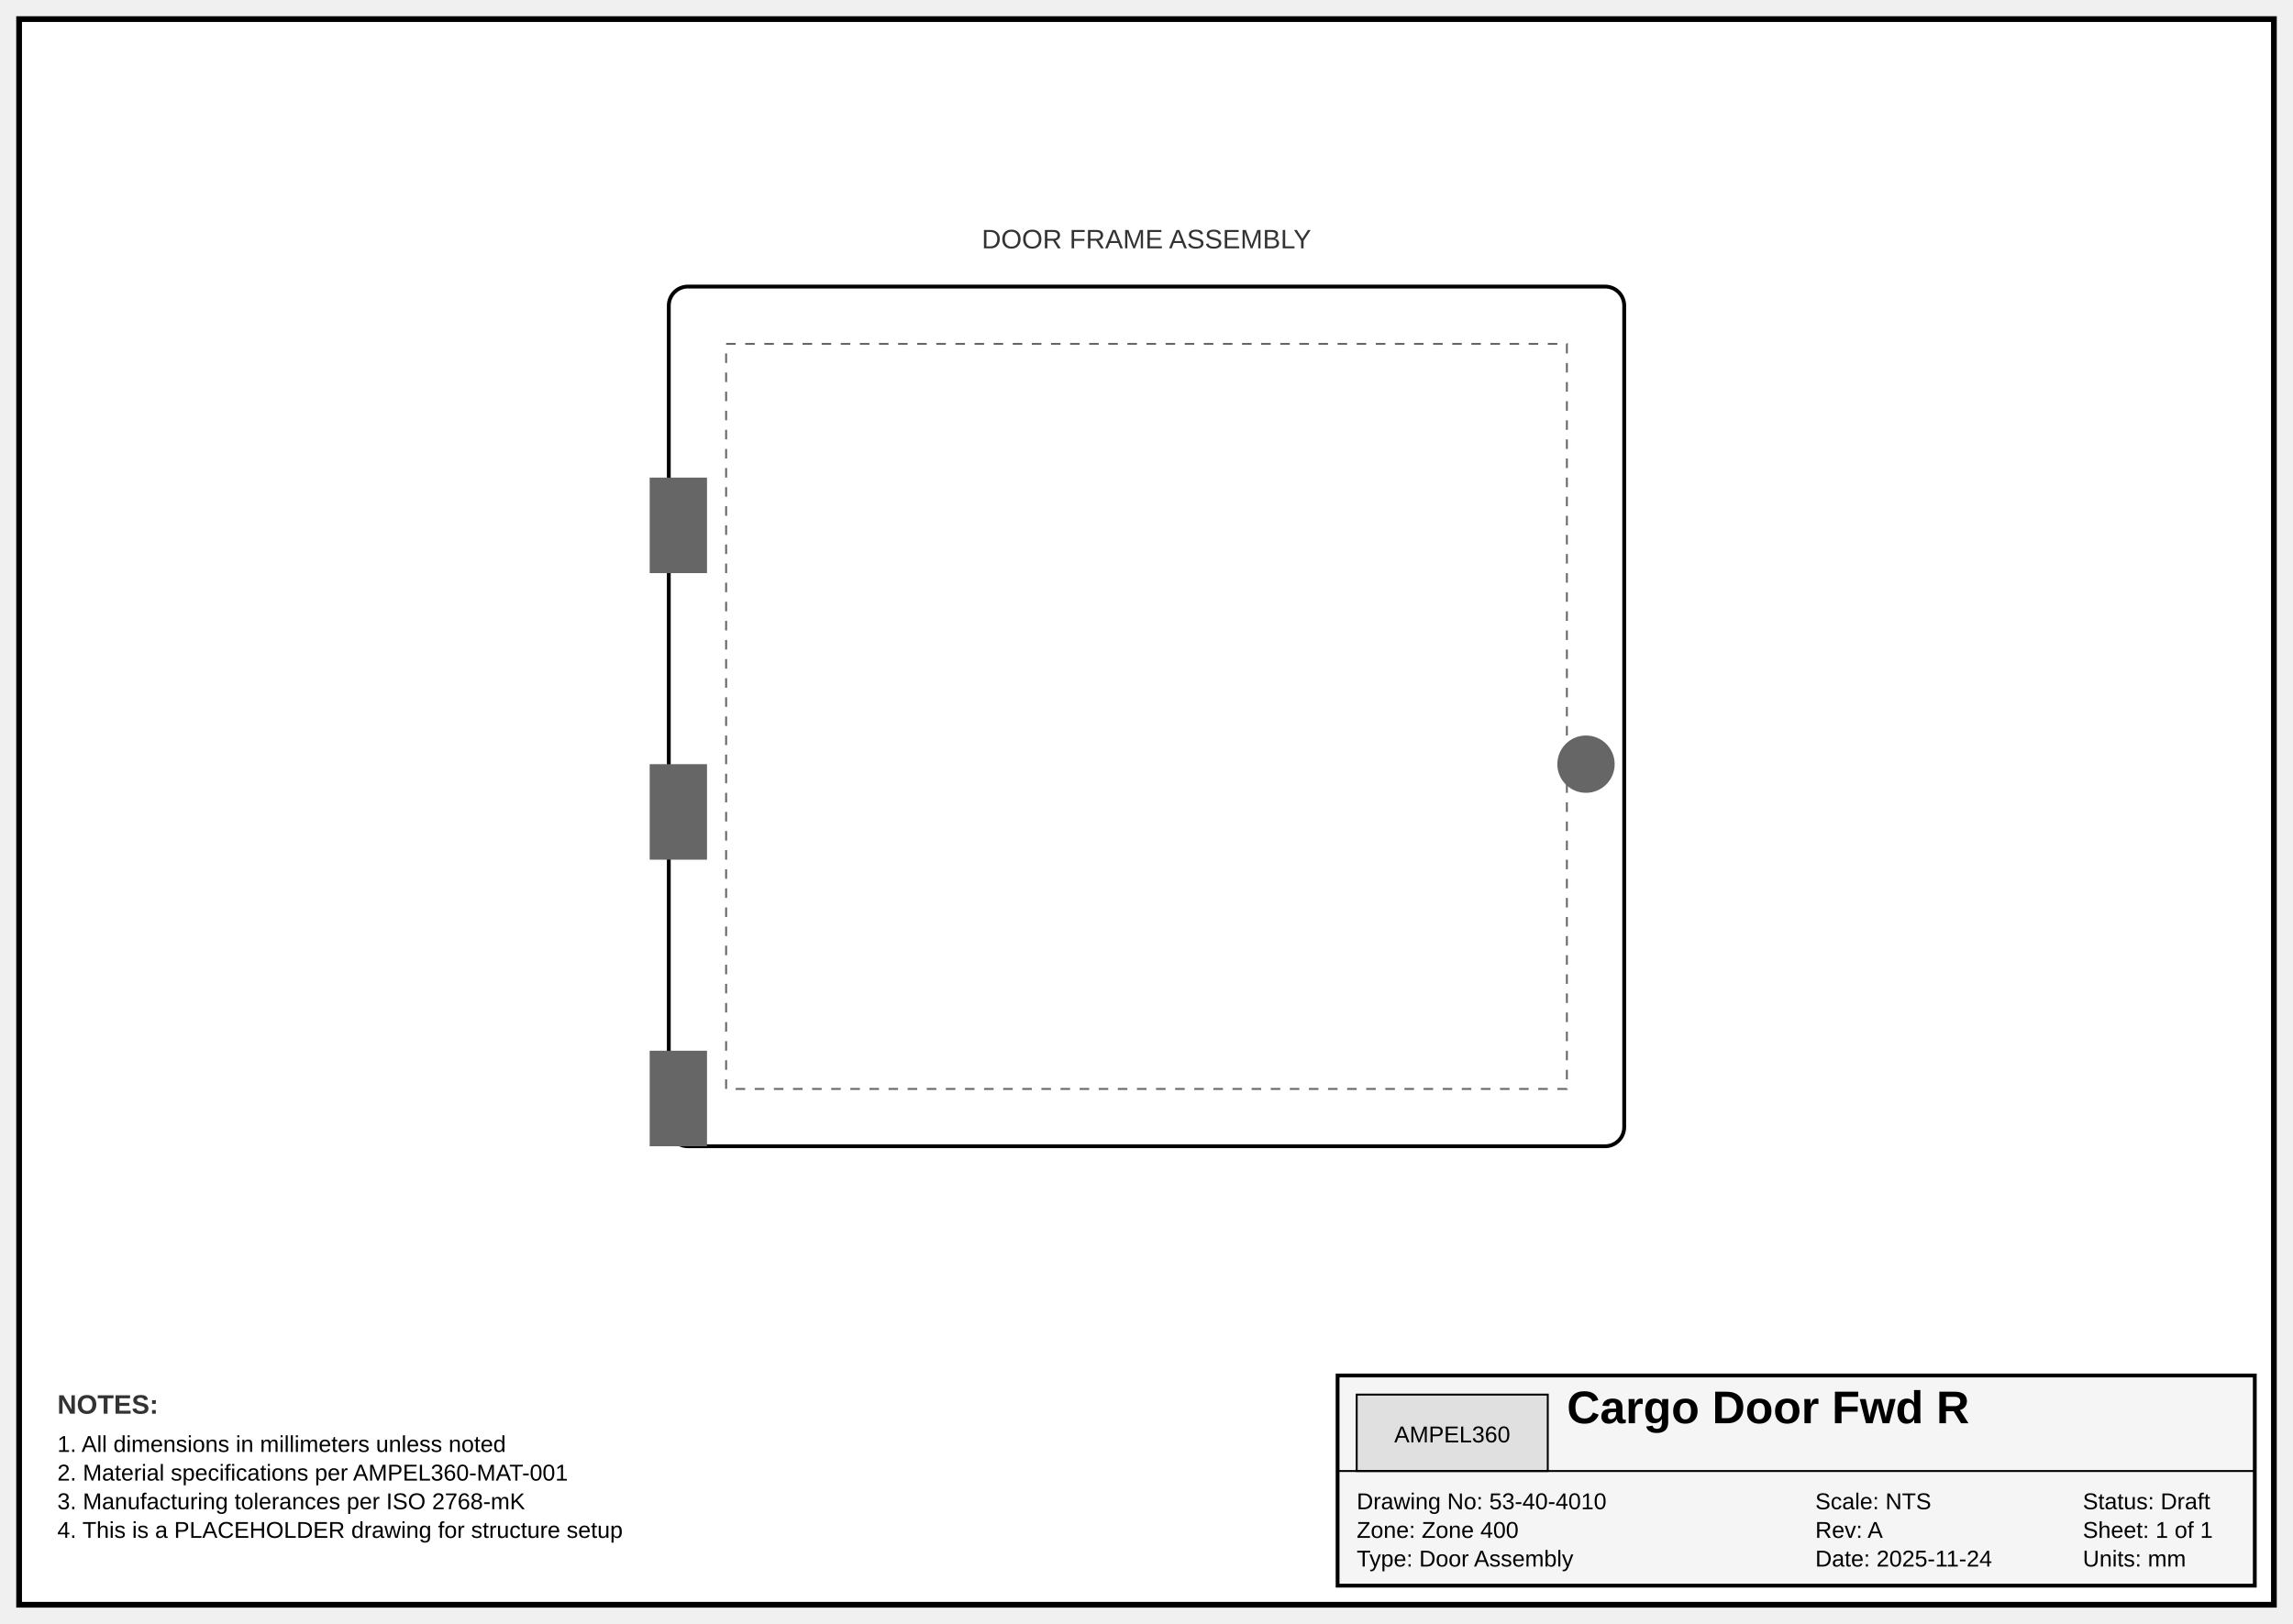
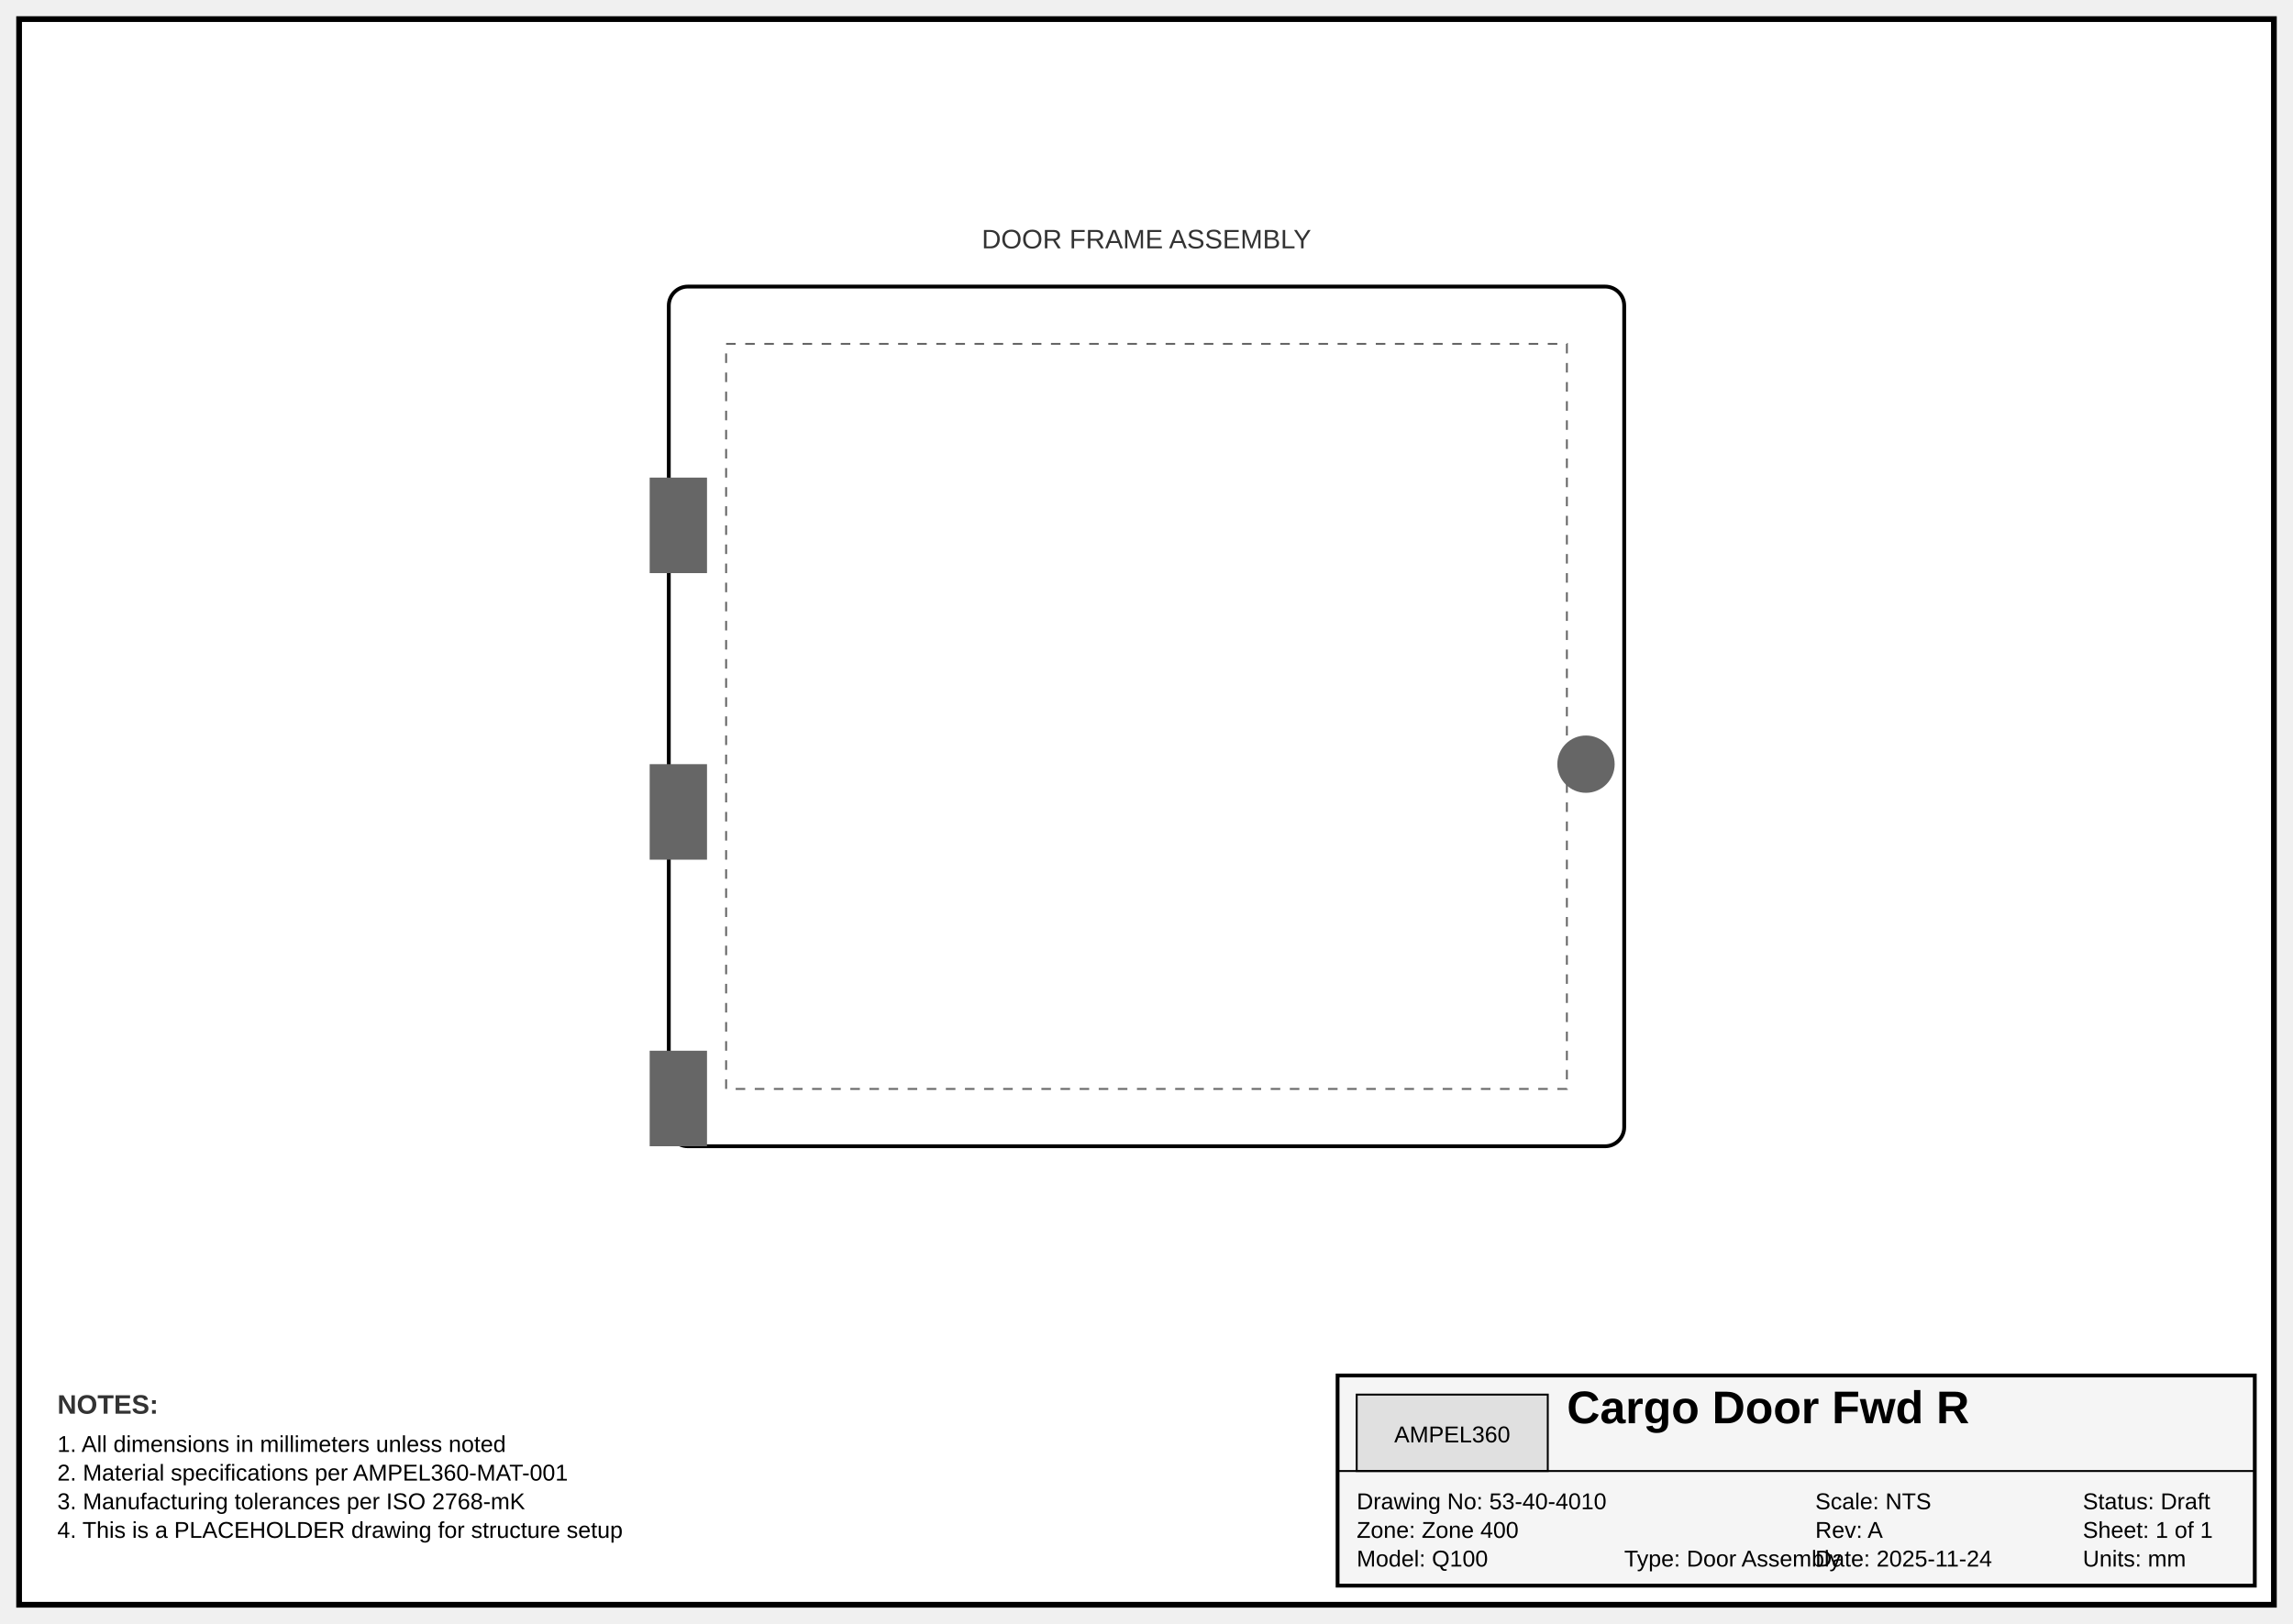
<svg xmlns="http://www.w3.org/2000/svg" viewBox="0 0 1200 850" width="1200" height="850">
  <defs>
    <style>
      .title-text { font-family: Arial, sans-serif; font-size: 24px; font-weight: bold; fill: #000; }
      .subtitle-text { font-family: Arial, sans-serif; font-size: 14px; fill: #333; }
      .label-text { font-family: Arial, sans-serif; font-size: 12px; fill: #000; }
      .dimension-text { font-family: Arial, sans-serif; font-size: 10px; fill: #0066cc; }
      .drawing-line { stroke: #000; stroke-width: 2; fill: none; }
      .dimension-line { stroke: #0066cc; stroke-width: 1; fill: none; }
      .dashed-line { stroke: #666; stroke-width: 1; stroke-dasharray: 5,5; fill: none; }
      .hidden-line { stroke: #999; stroke-width: 1; stroke-dasharray: 3,3; fill: none; }
      .center-line { stroke: #cc0000; stroke-width: 1; stroke-dasharray: 10,5,2,5; fill: none; }
    </style>
    <marker id="arrow" viewBox="0 0 10 10" refX="5" refY="5" markerWidth="6" markerHeight="6" orient="auto-start-reverse">
      <path d="M 0 0 L 10 5 L 0 10 z" fill="#0066cc" />
    </marker>
  </defs>
  <rect x="10" y="10" width="1180" height="830" fill="#ffffff" stroke="#000" stroke-width="3" />
  <g id="title-block">
    <rect x="700" y="720" width="480" height="110" fill="#f5f5f5" stroke="#000" stroke-width="2" />
    <rect x="710" y="730" width="100" height="40" fill="#e0e0e0" stroke="#000" stroke-width="1" />
    <text x="760" y="755" class="label-text" text-anchor="middle">AMPEL360</text>
    <text x="820" y="745" class="title-text">Cargo Door Fwd R</text>
    <line x1="700" y1="770" x2="1180" y2="770" stroke="#000" stroke-width="1" />
    <text x="710" y="790" class="label-text">Drawing No: 53-40-4010</text>
    <text x="710" y="805" class="label-text">Zone: Zone 400</text>
-     <text x="710" y="820" class="label-text">Type: Door Assembly</text>
+     <text x="710" y="820" class="label-text">Model: Q100</text>
+     <text x="850" y="820" class="label-text">Type: Door Assembly</text>
    <text x="950" y="790" class="label-text">Scale: NTS</text>
    <text x="950" y="805" class="label-text">Rev: A</text>
    <text x="950" y="820" class="label-text">Date: 2025-11-24</text>
    <text x="1090" y="790" class="label-text">Status: Draft</text>
    <text x="1090" y="805" class="label-text">Sheet: 1 of 1</text>
    <text x="1090" y="820" class="label-text">Units: mm</text>
  </g>
  <g id="main-drawing">
    <rect x="350" y="150" width="500" height="450" class="drawing-line" rx="10" />
    <rect x="380" y="180" width="440" height="390" class="dashed-line" />
    <rect x="340" y="250" width="30" height="50" fill="#666" />
    <rect x="340" y="400" width="30" height="50" fill="#666" />
    <rect x="340" y="550" width="30" height="50" fill="#666" />
    <circle cx="830" cy="400" r="15" fill="#666" />
    <text x="600" y="130" class="subtitle-text" text-anchor="middle">DOOR FRAME ASSEMBLY</text>
  </g>
  <g id="notes">
    <text x="30" y="740" class="subtitle-text" font-weight="bold">NOTES:</text>
    <text x="30" y="760" class="label-text">1. All dimensions in millimeters unless noted</text>
    <text x="30" y="775" class="label-text">2. Material specifications per AMPEL360-MAT-001</text>
    <text x="30" y="790" class="label-text">3. Manufacturing tolerances per ISO 2768-mK</text>
    <text x="30" y="805" class="label-text">4. This is a PLACEHOLDER drawing for structure setup</text>
  </g>
</svg>
